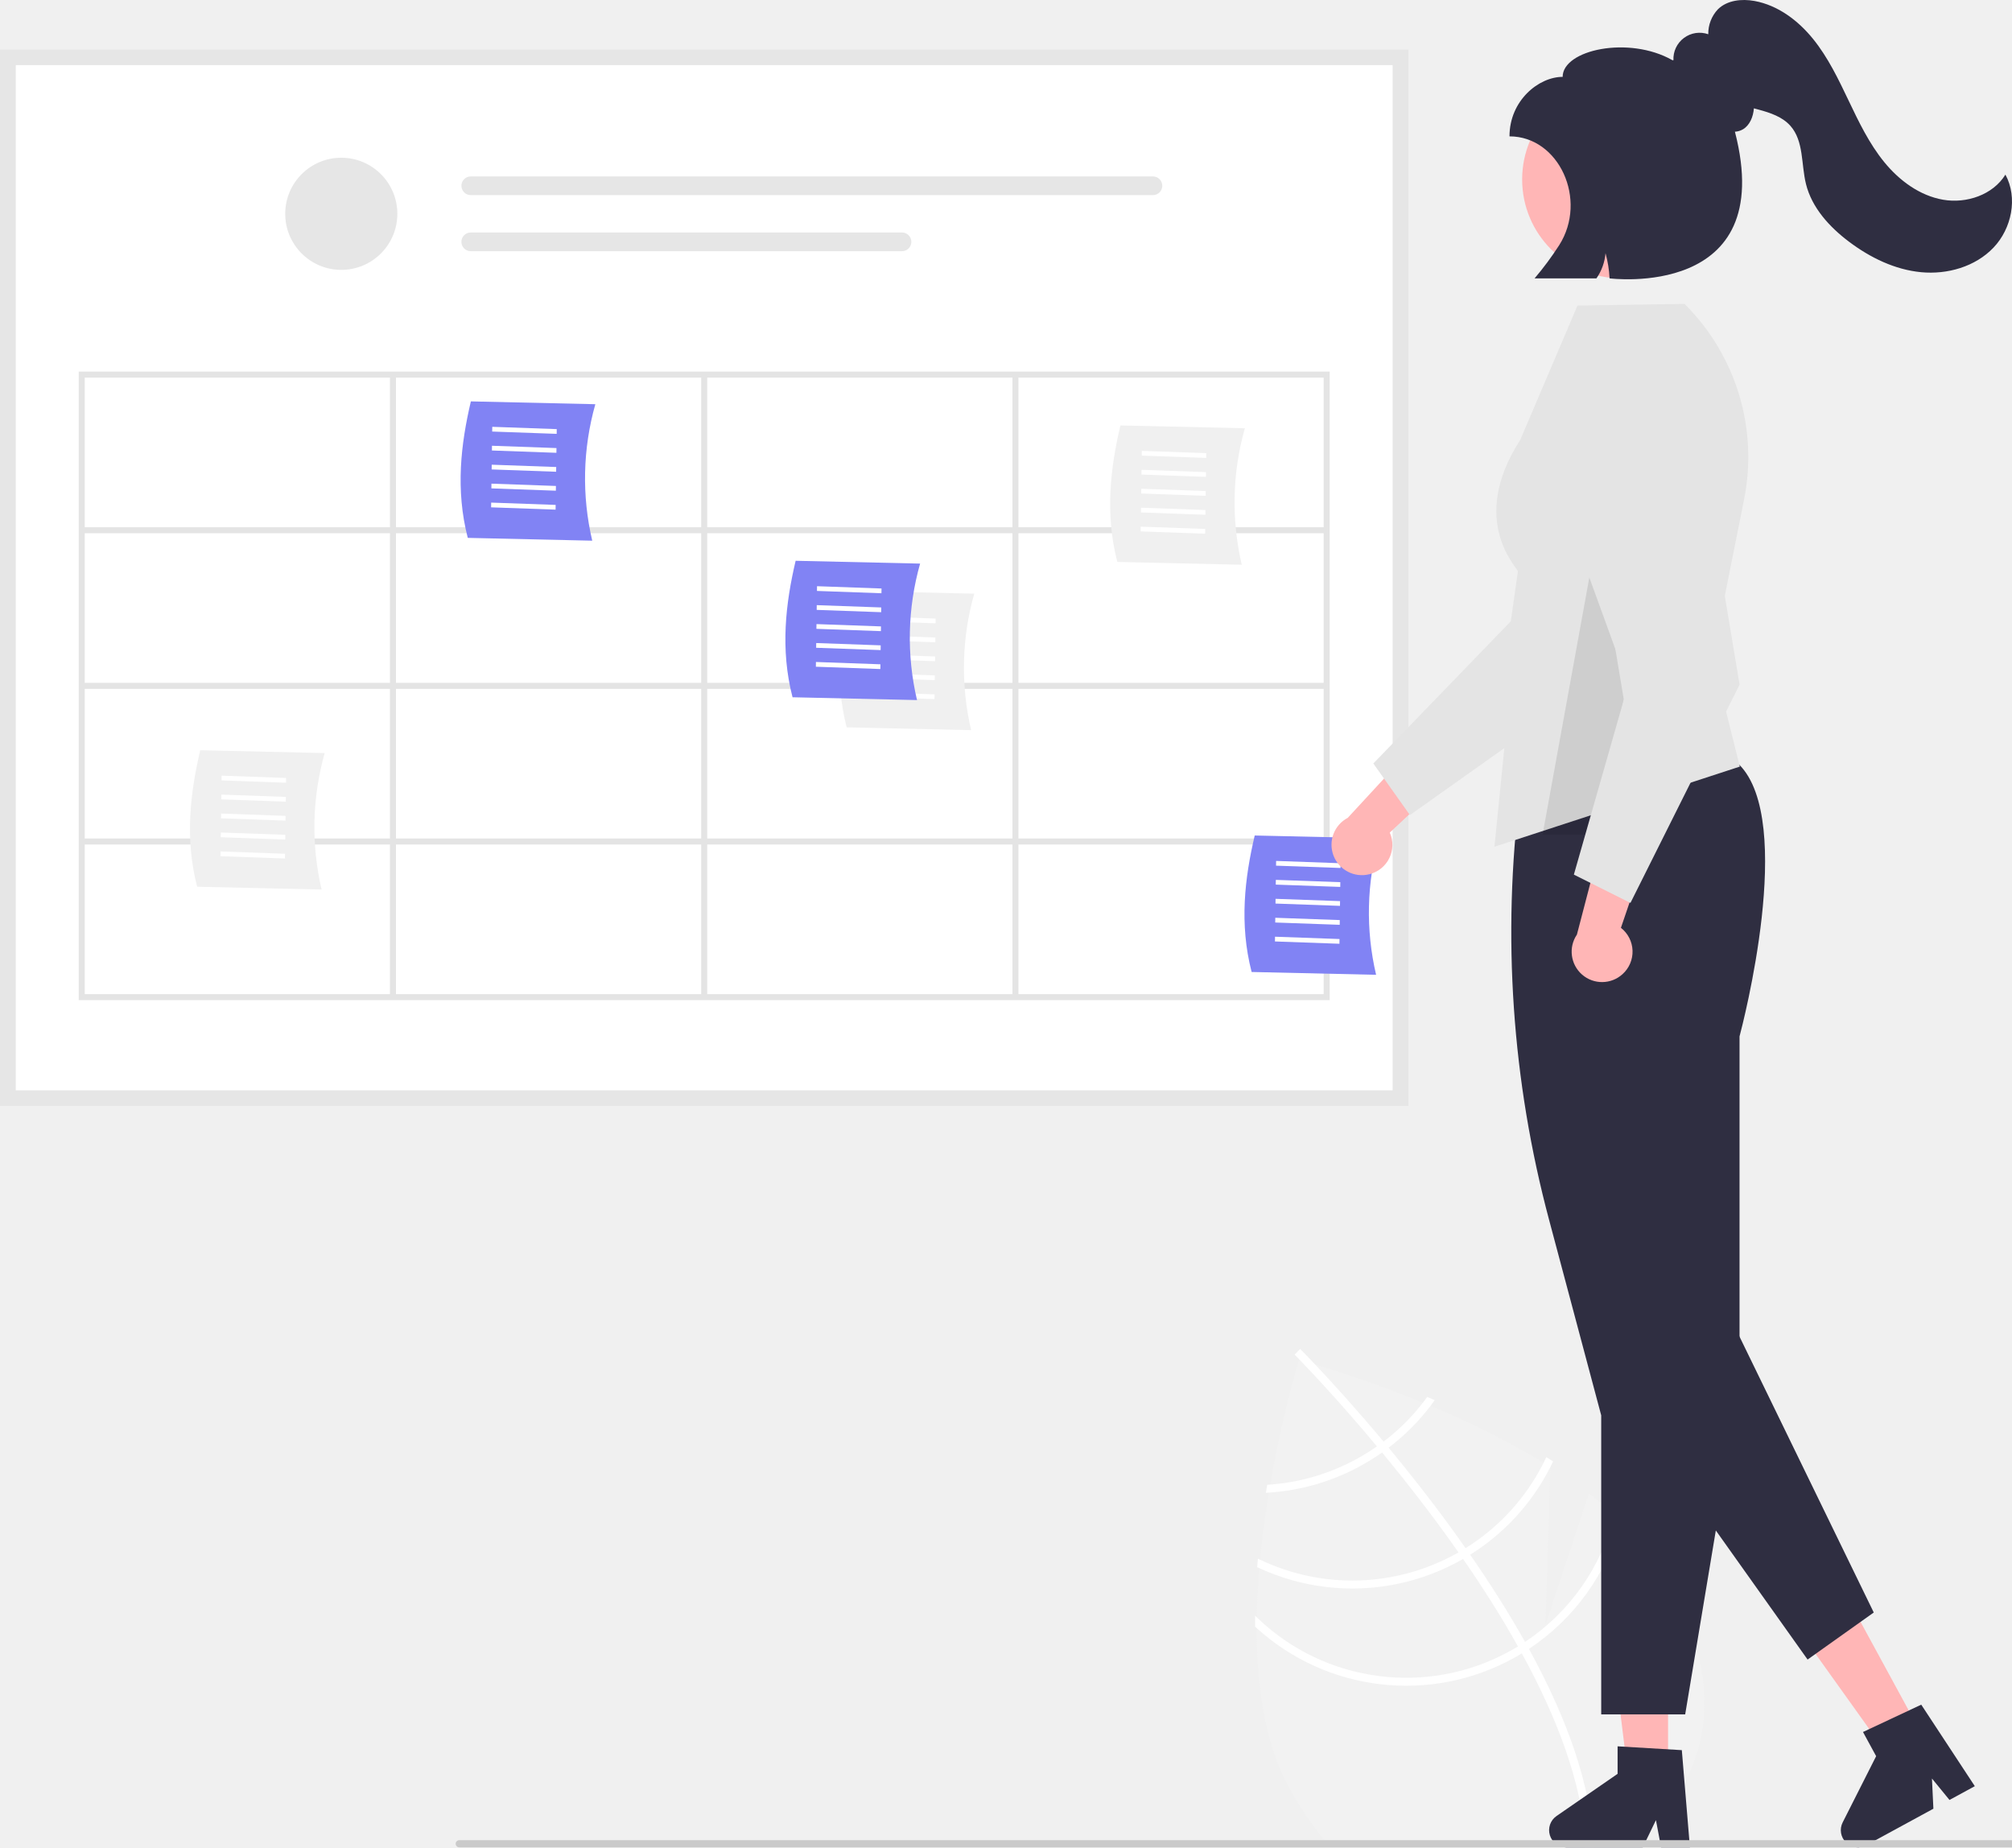
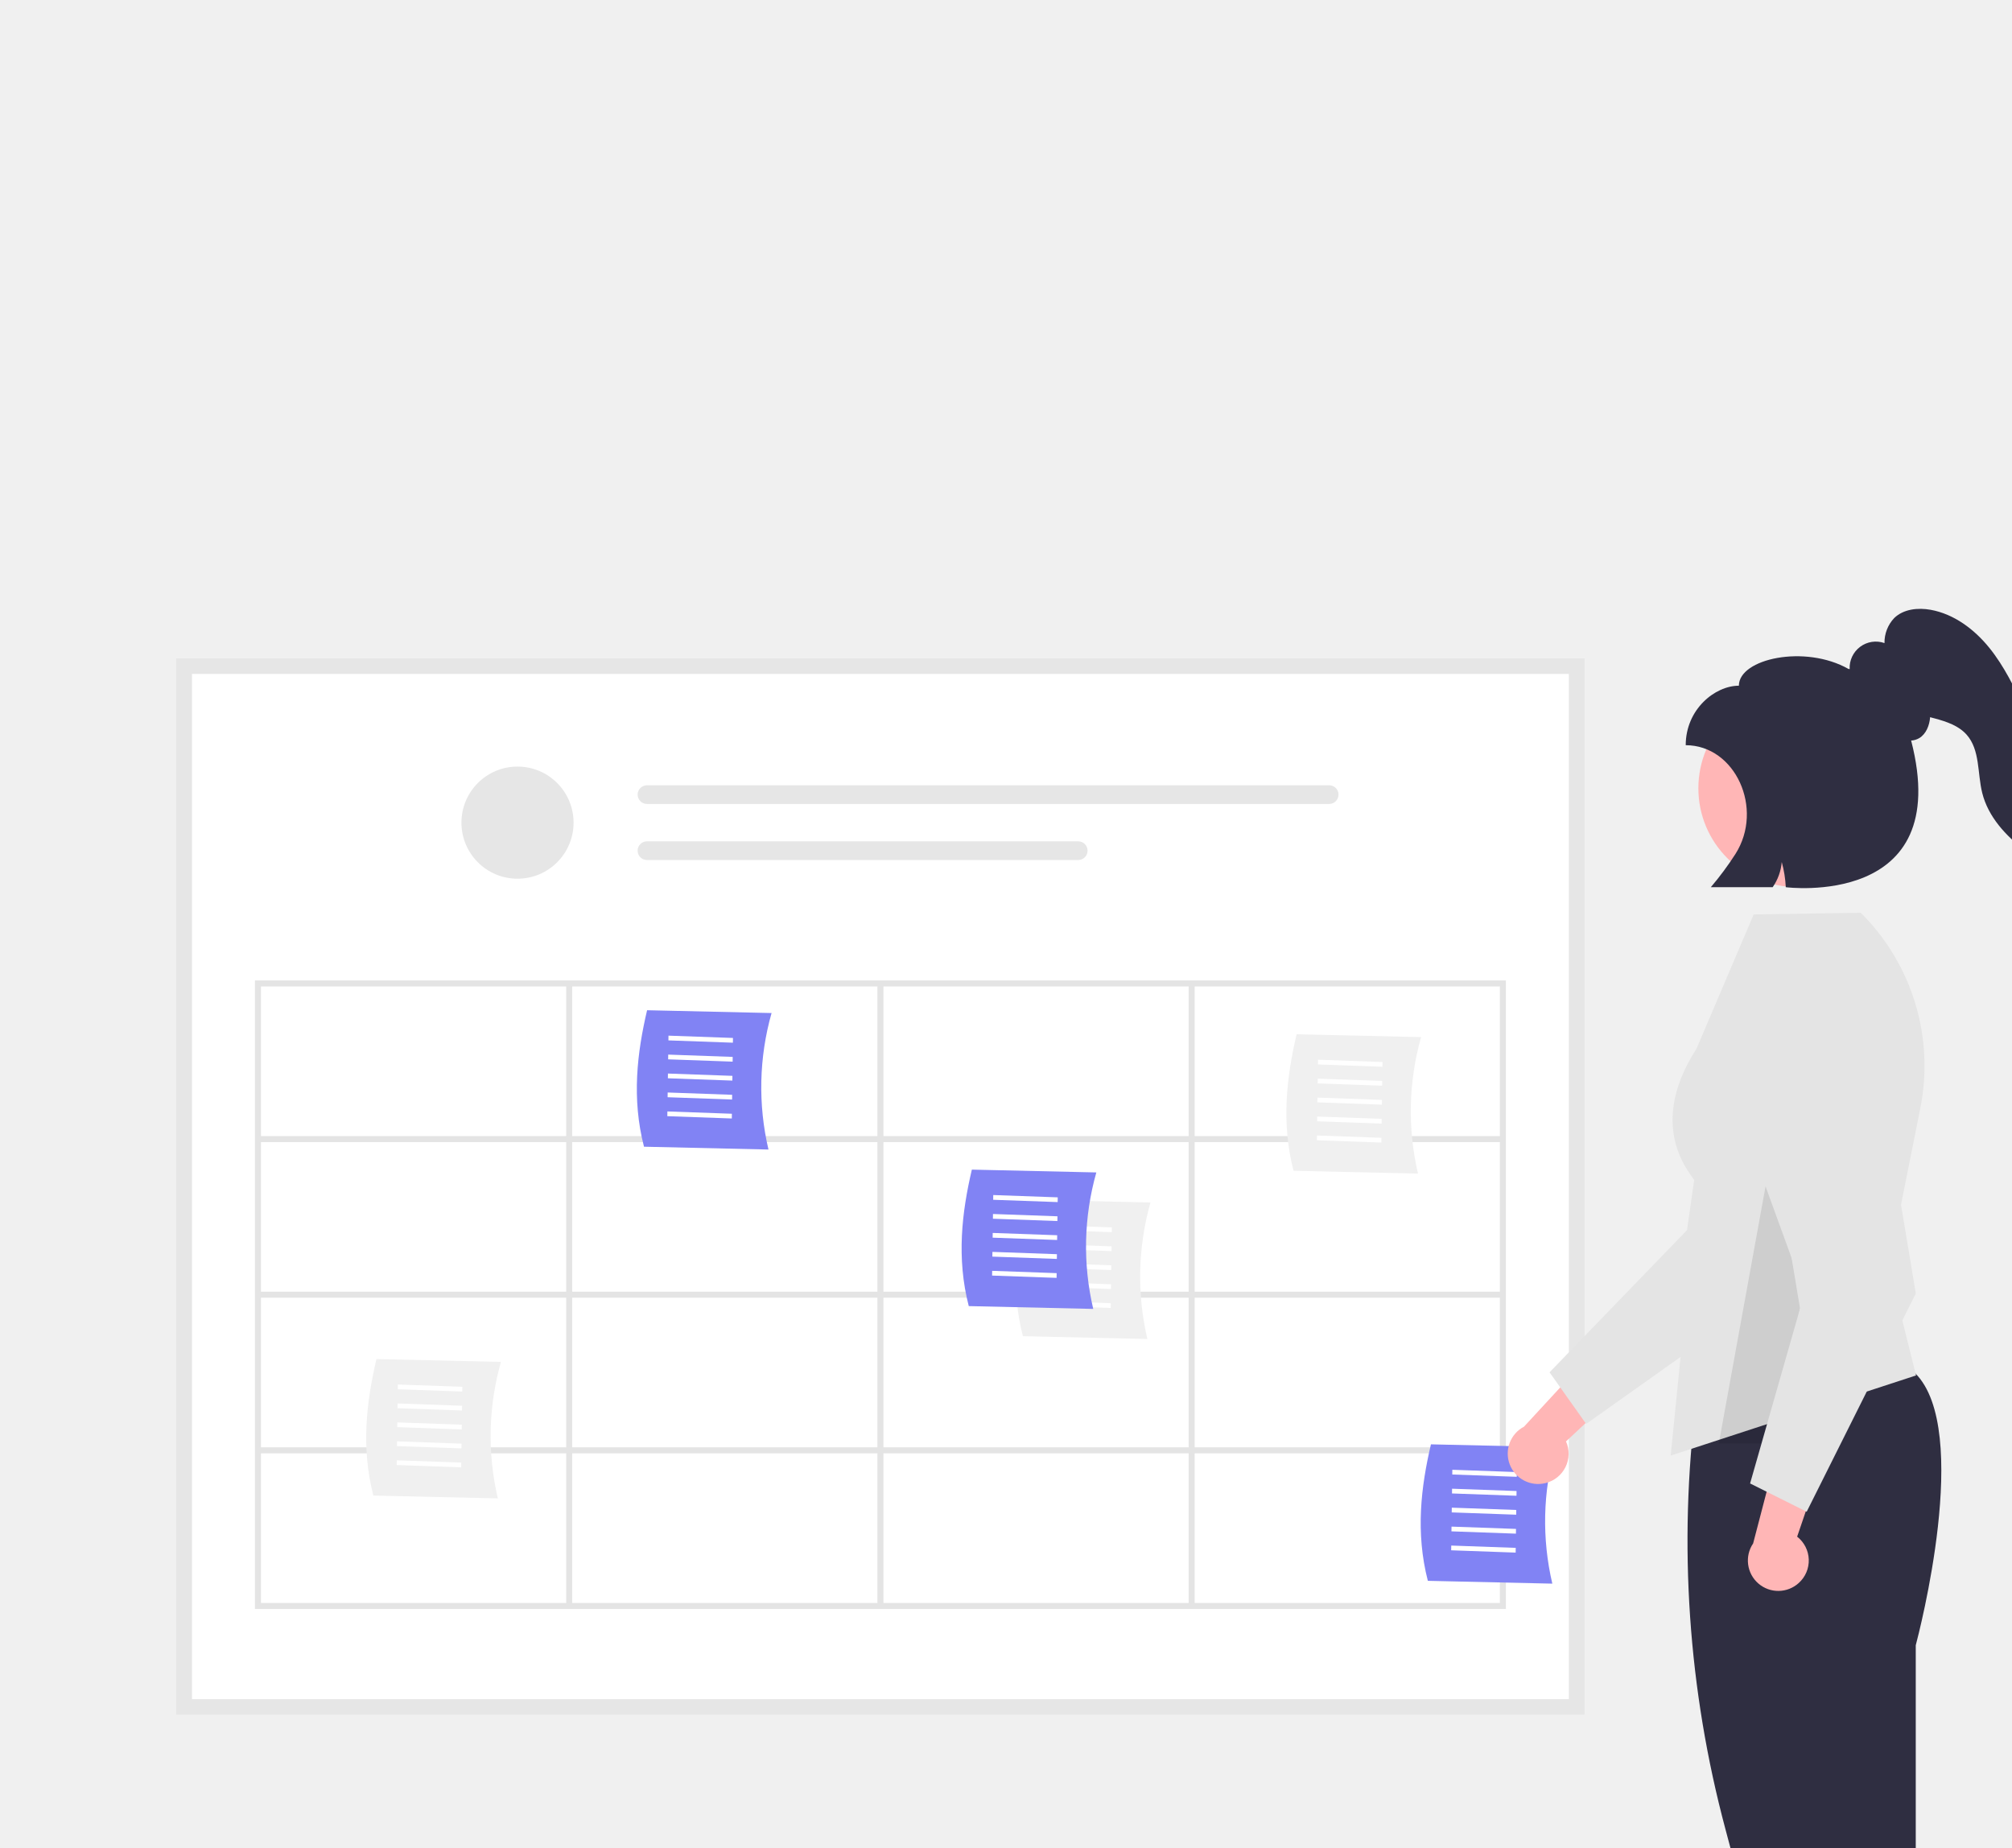
<svg xmlns="http://www.w3.org/2000/svg" data-name="Layer 1" width="669.083" height="614.273" viewBox="0 0 669.083 614.273" version="1.1" id="svg126">
  <defs id="defs130" />
-   <path d="m 543.773,612.311 c -0.781,0.666 -1.587,1.316 -2.401,1.957 h -98.871 c -0.567,-0.642 -1.135,-1.291 -1.694,-1.957 a 109.348,109.348 0 0 1 -11.999,-17.641 c -8.117,-14.623 -10.914,-33.793 -10.914,-53.318 0,-1.193 0.008,-2.385 0.033,-3.578 0.091,-5.477 0.395,-10.963 0.847,-16.358 0.082,-0.938 0.165,-1.867 0.255,-2.796 0.732,-7.739 1.76,-15.272 2.928,-22.312 0.148,-0.896 0.296,-1.785 0.452,-2.665 a 365.995,365.995 0 0 1 9.557,-41.425 c 0,0 0.132,0.033 0.386,0.099 0.732,0.206 2.484,0.691 5.058,1.456 7.089,2.105 20.404,6.349 35.759,12.657 0.839,0.337 1.686,0.691 2.541,1.053 a 283.267,283.267 0 0 1 37.617,18.891 c 0.749,0.452 1.489,0.913 2.229,1.373 v 0.066 l -1.62,52.446 14.475,-43.662 q 4.429,3.368 8.463,6.982 c 0.74,0.658 1.48,1.332 2.196,2.031 a 81.027,81.027 0 0 1 15.461,19.286 c 21.654,39.04 12.567,67.743 -10.757,87.415 z" id="path2" style="fill:#f2f2f2" />
-   <path d="m 529.833,614.268 h -2.632 c -0.017,-0.65 -0.041,-1.299 -0.082,-1.957 -1.061,-19.73 -9.523,-41.516 -21.046,-62.545 -0.411,-0.765 -0.83,-1.546 -1.275,-2.311 -5.593,-10.001 -11.827,-19.787 -18.266,-29.089 -0.494,-0.724 -1.004,-1.456 -1.514,-2.179 -8.57,-12.229 -17.419,-23.546 -25.413,-33.209 -0.559,-0.691 -1.135,-1.365 -1.702,-2.031 -11.851,-14.211 -21.63,-24.566 -25.553,-28.629 -0.584,-0.6 -1.036,-1.061 -1.348,-1.382 -0.288,-0.313 -0.461,-0.477 -0.494,-0.51 l 0.921,-0.921 0.008,-0.025 0.938,-0.921 c 0.033,0.041 0.6,0.584 1.603,1.628 0.847,0.864 2.007,2.072 3.43,3.586 4.967,5.264 13.183,14.22 22.691,25.577 0.551,0.658 1.118,1.341 1.686,2.023 6.489,7.838 13.521,16.72 20.487,26.268 q 2.627,3.602 5.099,7.147 c 0.518,0.724 1.028,1.447 1.521,2.171 q 10.449,15.075 18.25,28.999 l 1.299,2.327 c 13.258,24.179 20.396,45.595 21.318,64.026 0.033,0.658 0.058,1.308 0.074,1.957 z" id="path4" style="fill:#ffffff" />
-   <path d="m 474.615,464.505 c -0.469,0.65 -0.946,1.291 -1.447,1.925 a 70.242,70.242 0 0 1 -13.068,12.92 c -0.716,0.526 -1.448,1.069 -2.196,1.595 a 72.04,72.04 0 0 1 -6.333,3.948 70.825,70.825 0 0 1 -29.163,8.751 c -0.329,0.033 -0.666,0.058 -0.995,0.074 -0.148,0.88 -0.288,1.76 -0.444,2.656 0.329,-0.016 0.658,-0.033 0.987,-0.066 a 73.306,73.306 0 0 0 30.898,-9.104 75.178,75.178 0 0 0 6.752,-4.227 c 0.74,-0.518 1.464,-1.061 2.179,-1.604 a 73.267,73.267 0 0 0 13.924,-13.891 c 0.477,-0.633 0.946,-1.275 1.406,-1.916 -0.855,-0.362 -1.686,-0.715 -2.5,-1.061 z" id="path6" style="fill:#ffffff" />
-   <path d="m 514.223,484.515 c -0.288,0.625 -0.592,1.242 -0.897,1.859 a 70.842,70.842 0 0 1 -25.955,28.415 c -0.773,0.485 -1.554,0.954 -2.352,1.398 -0.239,0.14 -0.493,0.288 -0.732,0.419 a 71.278,71.278 0 0 1 -65.259,2.015 c -0.247,-0.115 -0.485,-0.23 -0.724,-0.345 -0.09,0.938 -0.173,1.875 -0.238,2.821 0.23,0.107 0.469,0.222 0.707,0.321 a 73.88,73.88 0 0 0 66.789,-2.5 c 0.329,-0.181 0.65,-0.362 0.971,-0.551 0.798,-0.461 1.587,-0.929 2.36,-1.406 a 73.401,73.401 0 0 0 26.663,-29.147 c 0.321,-0.617 0.625,-1.242 0.921,-1.875 -0.748,-0.477 -1.497,-0.954 -2.253,-1.423 z" id="path8" style="fill:#ffffff" />
-   <path d="m 537.309,501.711 c -0.14,0.625 -0.28,1.25 -0.436,1.867 a 71.08,71.08 0 0 1 -29.73,42.379 c -0.765,0.518 -1.554,1.012 -2.344,1.497 -0.847,0.51 -1.694,1.02 -2.566,1.497 a 71.459,71.459 0 0 1 -84.307,-11.177 c -0.189,-0.173 -0.37,-0.354 -0.551,-0.535 0,1.225 -0.008,2.434 0.008,3.652 0.164,0.156 0.337,0.313 0.51,0.461 a 74.083,74.083 0 0 0 85.623,9.91 c 0.872,-0.477 1.727,-0.97 2.558,-1.497 0.806,-0.477 1.587,-0.971 2.368,-1.48 a 73.808,73.808 0 0 0 30.627,-42.675 c 0.156,-0.592 0.312,-1.184 0.452,-1.785 -0.715,-0.724 -1.464,-1.406 -2.212,-2.114 z" id="path10" style="fill:#ffffff" />
-   <path d="M 468.356,367.788 H 0 V 16.399 h 468.356 z" id="path12" style="fill:#ffffff" />
-   <circle cx="113.491" cy="71.094" r="18.643" id="circle14" style="fill:#e6e6e6" />
-   <path d="m 156.548,58.665 a 3.107,3.107 0 0 0 0,6.214 h 226.859 a 3.107,3.107 0 0 0 0,-6.214 z" id="path16" style="fill:#e6e6e6" />
-   <path d="m 156.548,77.308 a 3.107,3.107 0 1 0 -0.013,6.214 h 143.422 a 3.107,3.107 0 1 0 0,-6.214 z" id="path18" style="fill:#e6e6e6" />
-   <path d="M 468.356,367.788 H 0 V 16.399 H 468.356 Z M 5.242,362.546 H 463.113 V 21.641 H 5.242 Z" id="path20" style="fill:#e6e6e6" />
-   <path d="m 26.178,123.558 v 209 h 416 v -209 z m 414,51.75 h -101.5 v -49.75 h 101.5 z m -205,0 v -49.75 h 101.5 v 49.75 z m 101.5,2 v 49.75 h -101.5 v -49.75 z m -103.5,-2 h -101.5 v -49.75 h 101.5 z m 0,2 v 49.75 h -101.5 v -49.75 z m -103.5,49.75 h -101.5 v -49.75 h 101.5 z m 0,2 v 49.75 h -101.5 v -49.75 z m 2,0 h 101.5 v 49.75 h -101.5 z m 101.5,51.75 v 49.75 h -101.5 v -49.75 z m 2,0 h 101.5 v 49.75 h -101.5 z m 0,-2 v -49.75 h 101.5 v 49.75 z m 103.5,-49.75 h 101.5 v 49.75 h -101.5 z m 0,-2 v -49.75 h 101.5 v 49.75 z m -209,-101.5 v 49.75 h -101.5 v -49.75 z m -101.5,155.25 h 101.5 v 49.75 h -101.5 z m 310.5,49.75 v -49.75 h 101.5 v 49.75 z" id="path22" style="fill:#e4e4e4" />
-   <path d="m 196.949,179.786 -41.393,-0.937 c -4.14,-16.039 -2.276,-31.31 1.028,-45.382 l 41.393,0.937 a 90.629,90.629 0 0 0 -1.028,45.382 z" id="path24" style="fill:#8183f4" />
-   <polygon points="185.143,142.687 185.12,144.262 163.676,143.496 163.698,141.921 " id="polygon26" style="fill:#ffffff" transform="translate(0,-4.7389644e-5)" />
-   <polygon points="185.052,148.988 185.03,150.563 163.586,149.796 163.608,148.221 " id="polygon28" style="fill:#ffffff" transform="translate(0,-4.7389644e-5)" />
-   <polygon points="184.962,155.288 184.94,156.863 163.495,156.096 163.518,154.521 " id="polygon30" style="fill:#ffffff" transform="translate(0,-4.7389644e-5)" />
-   <polygon points="184.872,161.588 184.849,163.163 163.405,162.396 163.427,160.821 " id="polygon32" style="fill:#ffffff" transform="translate(0,-4.7389644e-5)" />
-   <polygon points="184.782,167.888 184.759,169.463 163.315,168.696 163.337,167.121 " id="polygon34" style="fill:#ffffff" transform="translate(0,-4.7389644e-5)" />
-   <path d="m 106.949,295.786 -41.393,-0.937 c -4.14,-16.039 -2.276,-31.31 1.028,-45.382 l 41.393,0.937 a 90.629,90.629 0 0 0 -1.028,45.382 z" id="path36" style="fill:#f0f0f0" />
-   <polygon points="95.143,258.687 95.12,260.262 73.676,259.496 73.698,257.921 " id="polygon38" style="fill:#ffffff" transform="translate(0,-4.7389644e-5)" />
-   <polygon points="95.052,264.988 95.03,266.563 73.586,265.796 73.608,264.221 " id="polygon40" style="fill:#ffffff" transform="translate(0,-4.7389644e-5)" />
-   <polygon points="94.962,271.288 94.94,272.863 73.495,272.096 73.518,270.521 " id="polygon42" style="fill:#ffffff" transform="translate(0,-4.7389644e-5)" />
-   <polygon points="94.872,277.588 94.849,279.163 73.405,278.396 73.427,276.821 " id="polygon44" style="fill:#ffffff" transform="translate(0,-4.7389644e-5)" />
-   <polygon points="94.782,283.888 94.759,285.463 73.315,284.696 73.337,283.121 " id="polygon46" style="fill:#ffffff" transform="translate(0,-4.7389644e-5)" />
-   <path d="m 322.949,242.786 -41.393,-0.937 c -4.14,-16.039 -2.276,-31.31 1.028,-45.382 l 41.393,0.937 a 90.629,90.629 0 0 0 -1.028,45.382 z" id="path48" style="fill:#f0f0f0" />
-   <polygon points="311.143,205.687 311.12,207.262 289.676,206.496 289.698,204.921 " id="polygon50" style="fill:#ffffff" transform="translate(0,-4.7389644e-5)" />
-   <polygon points="311.052,211.988 311.03,213.563 289.586,212.796 289.608,211.221 " id="polygon52" style="fill:#ffffff" transform="translate(0,-4.7389644e-5)" />
-   <polygon points="310.962,218.288 310.94,219.863 289.495,219.096 289.518,217.521 " id="polygon54" style="fill:#ffffff" transform="translate(0,-4.7389644e-5)" />
-   <polygon points="310.872,224.588 310.849,226.163 289.405,225.396 289.427,223.821 " id="polygon56" style="fill:#ffffff" transform="translate(0,-4.7389644e-5)" />
-   <polygon points="310.782,230.888 310.759,232.463 289.315,231.696 289.337,230.121 " id="polygon58" style="fill:#ffffff" transform="translate(0,-4.7389644e-5)" />
-   <path d="m 304.949,232.786 -41.393,-0.937 c -4.14,-16.039 -2.276,-31.31 1.028,-45.382 l 41.393,0.937 a 90.629,90.629 0 0 0 -1.028,45.382 z" id="path60" style="fill:#8183f4" />
-   <polygon points="293.143,195.687 293.12,197.262 271.676,196.496 271.698,194.921 " id="polygon62" style="fill:#ffffff" transform="translate(0,-4.7389644e-5)" />
-   <polygon points="293.052,201.988 293.03,203.563 271.586,202.796 271.608,201.221 " id="polygon64" style="fill:#ffffff" transform="translate(0,-4.7389644e-5)" />
-   <polygon points="292.962,208.288 292.94,209.863 271.495,209.096 271.518,207.521 " id="polygon66" style="fill:#ffffff" transform="translate(0,-4.7389644e-5)" />
-   <polygon points="292.872,214.588 292.849,216.163 271.405,215.396 271.427,213.821 " id="polygon68" style="fill:#ffffff" transform="translate(0,-4.7389644e-5)" />
-   <polygon points="292.782,220.888 292.759,222.463 271.315,221.696 271.337,220.121 " id="polygon70" style="fill:#ffffff" transform="translate(0,-4.7389644e-5)" />
-   <path d="m 457.616,324.135 -41.393,-0.937 c -4.14,-16.039 -2.276,-31.31 1.028,-45.382 l 41.393,0.937 a 90.629,90.629 0 0 0 -1.027,45.382 z" id="path72" style="fill:#8183f4" />
-   <polygon points="445.809,287.037 445.786,288.612 424.342,287.845 424.365,286.27 " id="polygon74" style="fill:#ffffff" transform="translate(0,-4.7389644e-5)" />
-   <polygon points="445.719,293.337 445.696,294.912 424.252,294.145 424.274,292.57 " id="polygon76" style="fill:#ffffff" transform="translate(0,-4.7389644e-5)" />
-   <polygon points="445.628,299.637 445.606,301.212 424.161,300.446 424.184,298.871 " id="polygon78" style="fill:#ffffff" transform="translate(0,-4.7389644e-5)" />
-   <polygon points="445.538,305.937 445.515,307.512 424.071,306.746 424.094,305.171 " id="polygon80" style="fill:#ffffff" transform="translate(0,-4.7389644e-5)" />
-   <polygon points="445.448,312.238 445.425,313.813 423.981,313.046 424.003,311.471 " id="polygon82" style="fill:#ffffff" transform="translate(0,-4.7389644e-5)" />
-   <path d="m 412.949,187.786 -41.393,-0.937 c -4.14,-16.039 -2.276,-31.31 1.028,-45.382 l 41.393,0.937 a 90.629,90.629 0 0 0 -1.028,45.382 z" id="path84" style="fill:#f0f0f0" />
-   <polygon points="401.143,150.687 401.12,152.262 379.676,151.496 379.698,149.921 " id="polygon86" style="fill:#ffffff" transform="translate(0,-4.7389644e-5)" />
-   <polygon points="401.052,156.988 401.03,158.563 379.586,157.796 379.608,156.221 " id="polygon88" style="fill:#ffffff" transform="translate(0,-4.7389644e-5)" />
-   <polygon points="400.962,163.288 400.94,164.863 379.495,164.096 379.518,162.521 " id="polygon90" style="fill:#ffffff" transform="translate(0,-4.7389644e-5)" />
-   <polygon points="400.872,169.588 400.849,171.163 379.405,170.396 379.427,168.821 " id="polygon92" style="fill:#ffffff" transform="translate(0,-4.7389644e-5)" />
-   <polygon points="400.782,175.888 400.759,177.463 379.315,176.696 379.337,175.121 " id="polygon94" style="fill:#ffffff" transform="translate(0,-4.7389644e-5)" />
-   <path d="m 455.383,290.69 a 10.056,10.056 0 0 0 6.786,-13.846 l 26.099,-24.409 -18.056,-4.339 -22.016,23.845 a 10.11,10.11 0 0 0 7.186,18.75 z" id="path96" style="fill:#ffb6b6" />
-   <path d="m 468.866,271.028 -12.172,-17.161 45.718,-47.287 10.616,-74.536 a 25.353,25.353 0 0 1 33.196,-20.45 v 0 a 25.38,25.38 0 0 1 15.927,32.122 l -27.085,80.358 z" id="path98" style="fill:#e4e4e4" />
-   <polygon points="534.768,536.499 554.711,536.5 554.708,588.617 541.196,588.616 " id="polygon100" style="fill:#ffb6b6" transform="translate(0,-4.7389644e-5)" />
-   <path d="m 561.977,614.273 h -9.588 l -1.711,-9.052 -4.383,9.052 h -25.429 A 5.716,5.716 0 0 1 517.618,603.852 l 20.307,-14.025 v -9.151 l 21.359,1.275 z" id="path102" style="fill:#2f2e41" />
-   <polygon points="595.643,538.619 613.16,529.088 638.069,574.867 626.2,581.325 " id="polygon104" style="fill:#ffb6b6" transform="translate(0,-4.7389644e-5)" />
-   <path d="m 656.716,593.928 -8.422,4.583 -5.83,-7.133 0.477,10.046 -22.336,12.154 a 5.716,5.716 0 0 1 -7.834,-7.6 l 11.134,-22.025 -4.374,-8.038 19.371,-9.089 z" id="path106" style="fill:#2f2e41" />
-   <path d="m 560.401,570.058 h -27.924 v -99.435 l -17.287,-64.826 a 371.106,371.106 0 0 1 -9.709,-142.301 l 0.024,-0.195 0.15,-0.126 c 0.444,-0.373 44.689,-36.957 72.675,-8.971 18.864,18.864 1.138,86.696 0.146,90.419 v 116.935 z" id="path108" style="fill:#2f2e41" />
-   <path d="m 496.977,281.558 9,-90 c -1.169,-2.454 -18,-18 -0.402,-45.333 l 19.008,-44.618 35.597,-0.553 0.15,0.15 a 71.703,71.703 0 0 1 19.648,64.894 l -10.489,52.447 9.088,36.354 z" id="path110" style="fill:#e4e4e4" />
-   <polygon points="623.111,536.179 575.202,437.728 543.742,471.137 601.106,551.824 " id="polygon112" style="fill:#2f2e41" transform="translate(0,-4.7389644e-5)" />
-   <circle cx="539.056" cy="59.668" r="32.87" id="circle114" style="fill:#ffb6b6" />
-   <polygon points="530.977,277.558 512.977,277.558 521.159,232.558 530.977,178.558 539.977,232.558 " id="polygon116" style="opacity:0.1" transform="translate(0,-4.7389644e-5)" />
-   <path d="m 539.564,323.923 a 10.056,10.056 0 0 0 -0.532,-15.41 l 11.532,-33.823 -17.972,4.673 -8.196,31.402 a 10.11,10.11 0 0 0 15.168,13.158 z" id="path118" style="fill:#ffb6b6" />
-   <path d="m 542.201,300.229 -18.818,-9.409 18.069,-63.243 -25.729,-70.755 a 25.353,25.353 0 0 1 19.658,-33.671 v 0 a 25.38,25.38 0 0 1 29.175,20.84 l 13.941,83.646 z" id="path120" style="fill:#e4e4e4" />
-   <path d="m 801.197,613.078 a 1.187,1.187 0 0 1 -1.19,1.19 h -647.29 a 1.19,1.19 0 1 1 0,-2.38 h 647.29 a 1.193,1.193 0 0 1 1.19,1.19 z" id="path122" style="fill:#cacaca" />
-   <path d="m 666.894,58.061 c -4.147,6.732 -12.931,9.7 -20.722,8.352 -7.791,-1.348 -14.561,-6.377 -19.562,-12.501 -5,-6.125 -8.459,-13.335 -11.863,-20.471 -3.404,-7.137 -6.847,-14.352 -11.822,-20.497 -4.975,-6.145 -11.71,-11.213 -19.49,-12.624 -4.234,-0.768 -9.03,-0.261 -12.119,2.734 a 11.802,11.802 0 0 0 -3.238,8.331 8.703,8.703 0 0 0 -11.582,8.637 c -0.115,-0.002 -0.229,-0.01 -0.344,-0.01 -14.496,-8.242 -36.499,-3.454 -36.499,5.546 -7.954,0 -17.676,7.855 -17.676,19.784 v 6e-5 c 16.448,0 26.128,21.075 16.526,36.186 a 103.288,103.288 0 0 1 -8.18,11.031 h 20.569 a 17.137,17.137 0 0 0 3.018,-8.371 38.504,38.504 0 0 1 1.346,8.371 c 0,0 56.185,7.24 41.683,-48.763 a 5.868,5.868 0 0 0 2.718,-0.824 c 2.19,-1.32 3.382,-4.111 3.591,-6.943 q 0.813,0.217 1.621,0.434 c 3.866,1.044 7.881,2.396 10.534,5.394 4.484,5.068 3.541,12.761 5.169,19.329 1.964,7.921 7.838,14.328 14.364,19.228 7.011,5.265 15.201,9.265 23.93,10.096 8.729,0.83 18.017,-1.824 24.065,-8.172 6.048,-6.348 8.154,-16.575 3.963,-24.276 z" id="path124" style="fill:#2f2e41" />
+   <path d="m 602.376,814.759 c -0.781,0.666 -1.587,1.316 -2.401,1.957 h -98.871 c -0.567,-0.642 -1.135,-1.291 -1.694,-1.957 a 109.348,109.348 0 0 1 -11.999,-17.641 c -8.117,-14.623 -10.914,-33.793 -10.914,-53.318 0,-1.193 0.008,-2.385 0.033,-3.578 0.091,-5.477 0.395,-10.963 0.847,-16.358 0.082,-0.938 0.165,-1.867 0.255,-2.796 0.732,-7.739 1.76,-15.272 2.928,-22.312 0.148,-0.896 0.296,-1.785 0.452,-2.665 a 365.995,365.995 0 0 1 9.557,-41.425 c 0,0 0.132,0.033 0.386,0.099 0.732,0.206 2.484,0.691 5.058,1.456 7.089,2.105 20.404,6.349 35.759,12.657 0.839,0.337 1.686,0.691 2.541,1.053 a 283.267,283.267 0 0 1 37.617,18.891 c 0.749,0.452 1.489,0.913 2.229,1.373 v 0.066 l -1.62,52.446 14.475,-43.662 q 4.429,3.368 8.463,6.982 c 0.74,0.658 1.48,1.332 2.196,2.031 a 81.027,81.027 0 0 1 15.461,19.286 c 21.654,39.04 12.567,67.743 -10.757,87.415 z" id="path2" style="fill:#f2f2f2" />
+   <path d="m 588.436,816.716 h -2.632 c -0.017,-0.65 -0.041,-1.299 -0.082,-1.957 -1.061,-19.73 -9.523,-41.516 -21.046,-62.545 -0.411,-0.765 -0.83,-1.546 -1.275,-2.311 -5.593,-10.001 -11.827,-19.787 -18.266,-29.089 -0.494,-0.724 -1.004,-1.456 -1.514,-2.179 -8.57,-12.229 -17.419,-23.546 -25.413,-33.209 -0.559,-0.691 -1.135,-1.365 -1.702,-2.031 -11.851,-14.211 -21.63,-24.566 -25.553,-28.629 -0.584,-0.6 -1.036,-1.061 -1.348,-1.382 -0.288,-0.313 -0.461,-0.477 -0.494,-0.51 l 0.921,-0.921 0.008,-0.025 0.938,-0.921 c 0.033,0.041 0.6,0.584 1.603,1.628 0.847,0.864 2.007,2.072 3.43,3.586 4.967,5.264 13.183,14.22 22.691,25.577 0.551,0.658 1.118,1.341 1.686,2.023 6.489,7.838 13.521,16.72 20.487,26.268 q 2.627,3.602 5.099,7.147 c 0.518,0.724 1.028,1.447 1.521,2.171 q 10.449,15.075 18.25,28.999 l 1.299,2.327 c 13.258,24.179 20.396,45.595 21.318,64.026 0.033,0.658 0.058,1.308 0.074,1.957 z" id="path4" style="fill:#ffffff" />
+   <path d="m 533.218,666.953 c -0.469,0.65 -0.946,1.291 -1.447,1.925 a 70.242,70.242 0 0 1 -13.068,12.92 c -0.716,0.526 -1.448,1.069 -2.196,1.595 a 72.04,72.04 0 0 1 -6.333,3.948 70.825,70.825 0 0 1 -29.163,8.751 c -0.329,0.033 -0.666,0.058 -0.995,0.074 -0.148,0.88 -0.288,1.76 -0.444,2.656 0.329,-0.016 0.658,-0.033 0.987,-0.066 a 73.306,73.306 0 0 0 30.898,-9.104 75.178,75.178 0 0 0 6.752,-4.227 c 0.74,-0.518 1.464,-1.061 2.179,-1.604 a 73.267,73.267 0 0 0 13.924,-13.891 c 0.477,-0.633 0.946,-1.275 1.406,-1.916 -0.855,-0.362 -1.686,-0.715 -2.5,-1.061 z" id="path6" style="fill:#ffffff" />
+   <path d="m 572.826,686.962 c -0.288,0.625 -0.592,1.242 -0.897,1.859 a 70.842,70.842 0 0 1 -25.955,28.415 c -0.773,0.485 -1.554,0.954 -2.352,1.398 -0.239,0.14 -0.493,0.288 -0.732,0.419 a 71.278,71.278 0 0 1 -65.259,2.015 c -0.247,-0.115 -0.485,-0.23 -0.724,-0.345 -0.09,0.938 -0.173,1.875 -0.238,2.821 0.23,0.107 0.469,0.222 0.707,0.321 a 73.88,73.88 0 0 0 66.789,-2.5 c 0.329,-0.181 0.65,-0.362 0.971,-0.551 0.798,-0.461 1.587,-0.929 2.36,-1.406 a 73.401,73.401 0 0 0 26.663,-29.147 c 0.321,-0.617 0.625,-1.242 0.921,-1.875 -0.748,-0.477 -1.497,-0.954 -2.253,-1.423 z" id="path8" style="fill:#ffffff" />
+   <path d="m 595.912,704.159 c -0.14,0.625 -0.28,1.25 -0.436,1.867 a 71.08,71.08 0 0 1 -29.73,42.379 c -0.765,0.518 -1.554,1.012 -2.344,1.497 -0.847,0.51 -1.694,1.02 -2.566,1.497 a 71.459,71.459 0 0 1 -84.307,-11.177 c -0.189,-0.173 -0.37,-0.354 -0.551,-0.535 0,1.225 -0.008,2.434 0.008,3.652 0.164,0.156 0.337,0.313 0.51,0.461 a 74.083,74.083 0 0 0 85.623,9.91 c 0.872,-0.477 1.727,-0.97 2.558,-1.497 0.806,-0.477 1.587,-0.971 2.368,-1.48 a 73.808,73.808 0 0 0 30.627,-42.675 c 0.156,-0.592 0.312,-1.184 0.452,-1.785 -0.715,-0.724 -1.464,-1.406 -2.212,-2.114 z" id="path10" style="fill:#ffffff" />
+   <path d="M 526.958,570.236 H 58.603 V 218.847 h 468.356 z" id="path12" style="fill:#ffffff" />
+   <circle cx="172.094" cy="273.542" r="18.643" id="circle14" style="fill:#e6e6e6" />
+   <path d="m 215.151,261.113 a 3.107,3.107 0 0 0 0,6.214 h 226.859 a 3.107,3.107 0 0 0 0,-6.214 z" id="path16" style="fill:#e6e6e6" />
+   <path d="m 215.151,279.756 a 3.107,3.107 0 1 0 -0.013,6.214 H 358.56 a 3.107,3.107 0 1 0 0,-6.214 z" id="path18" style="fill:#e6e6e6" />
+   <path d="M 526.958,570.236 H 58.603 V 218.847 H 526.958 Z M 63.845,564.994 H 521.716 V 224.089 H 63.845 Z" id="path20" style="fill:#e6e6e6" />
+   <path d="m 84.781,326.006 v 209 h 416 v -209 z m 414,51.75 h -101.5 v -49.75 h 101.5 z m -205,0 v -49.75 h 101.5 v 49.75 z m 101.5,2 v 49.75 h -101.5 v -49.75 z m -103.5,-2 h -101.5 v -49.75 h 101.5 z m 0,2 v 49.75 h -101.5 v -49.75 z m -103.5,49.75 h -101.5 v -49.75 h 101.5 z m 0,2 v 49.75 h -101.5 v -49.75 z m 2,0 h 101.5 v 49.75 h -101.5 z m 101.5,51.75 v 49.75 h -101.5 v -49.75 z m 2,0 h 101.5 v 49.75 h -101.5 z m 0,-2 v -49.75 h 101.5 v 49.75 z m 103.5,-49.75 h 101.5 v 49.75 h -101.5 z m 0,-2 v -49.75 h 101.5 v 49.75 z m -209,-101.5 v 49.75 h -101.5 v -49.75 z m -101.5,155.25 h 101.5 v 49.75 h -101.5 z m 310.5,49.75 v -49.75 h 101.5 v 49.75 z" id="path22" style="fill:#e4e4e4" />
+   <path d="m 255.552,382.234 -41.393,-0.937 c -4.14,-16.039 -2.276,-31.31 1.028,-45.382 l 41.393,0.937 a 90.629,90.629 0 0 0 -1.028,45.382 z" id="path24" style="fill:#8183f4" />
+   <polygon points="185.12,144.262 163.676,143.496 163.698,141.921 185.143,142.687 " id="polygon26" style="fill:#ffffff" transform="translate(58.60285,202.4479)" />
+   <polygon points="185.03,150.563 163.586,149.796 163.608,148.221 185.052,148.988 " id="polygon28" style="fill:#ffffff" transform="translate(58.60285,202.4479)" />
+   <polygon points="184.94,156.863 163.495,156.096 163.518,154.521 184.962,155.288 " id="polygon30" style="fill:#ffffff" transform="translate(58.60285,202.4479)" />
+   <polygon points="184.849,163.163 163.405,162.396 163.427,160.821 184.872,161.588 " id="polygon32" style="fill:#ffffff" transform="translate(58.60285,202.4479)" />
+   <polygon points="184.759,169.463 163.315,168.696 163.337,167.121 184.782,167.888 " id="polygon34" style="fill:#ffffff" transform="translate(58.60285,202.4479)" />
+   <path d="m 165.552,498.234 -41.393,-0.937 c -4.14,-16.039 -2.276,-31.31 1.028,-45.382 l 41.393,0.937 a 90.629,90.629 0 0 0 -1.028,45.382 z" id="path36" style="fill:#f0f0f0" />
+   <polygon points="95.12,260.262 73.676,259.496 73.698,257.921 95.143,258.687 " id="polygon38" style="fill:#ffffff" transform="translate(58.60285,202.4479)" />
+   <polygon points="95.03,266.563 73.586,265.796 73.608,264.221 95.052,264.988 " id="polygon40" style="fill:#ffffff" transform="translate(58.60285,202.4479)" />
+   <polygon points="94.94,272.863 73.495,272.096 73.518,270.521 94.962,271.288 " id="polygon42" style="fill:#ffffff" transform="translate(58.60285,202.4479)" />
+   <polygon points="94.849,279.163 73.405,278.396 73.427,276.821 94.872,277.588 " id="polygon44" style="fill:#ffffff" transform="translate(58.60285,202.4479)" />
+   <polygon points="94.759,285.463 73.315,284.696 73.337,283.121 94.782,283.888 " id="polygon46" style="fill:#ffffff" transform="translate(58.60285,202.4479)" />
+   <path d="m 381.552,445.234 -41.393,-0.937 c -4.14,-16.039 -2.276,-31.31 1.028,-45.382 l 41.393,0.937 a 90.629,90.629 0 0 0 -1.028,45.382 z" id="path48" style="fill:#f0f0f0" />
+   <polygon points="311.12,207.262 289.676,206.496 289.698,204.921 311.143,205.687 " id="polygon50" style="fill:#ffffff" transform="translate(58.60285,202.4479)" />
+   <polygon points="311.03,213.563 289.586,212.796 289.608,211.221 311.052,211.988 " id="polygon52" style="fill:#ffffff" transform="translate(58.60285,202.4479)" />
+   <polygon points="310.94,219.863 289.495,219.096 289.518,217.521 310.962,218.288 " id="polygon54" style="fill:#ffffff" transform="translate(58.60285,202.4479)" />
+   <polygon points="310.849,226.163 289.405,225.396 289.427,223.821 310.872,224.588 " id="polygon56" style="fill:#ffffff" transform="translate(58.60285,202.4479)" />
+   <polygon points="310.759,232.463 289.315,231.696 289.337,230.121 310.782,230.888 " id="polygon58" style="fill:#ffffff" transform="translate(58.60285,202.4479)" />
+   <path d="m 363.552,435.234 -41.393,-0.937 c -4.14,-16.039 -2.276,-31.31 1.028,-45.382 l 41.393,0.937 a 90.629,90.629 0 0 0 -1.028,45.382 z" id="path60" style="fill:#8183f4" />
+   <polygon points="293.12,197.262 271.676,196.496 271.698,194.921 293.143,195.687 " id="polygon62" style="fill:#ffffff" transform="translate(58.60285,202.4479)" />
+   <polygon points="293.03,203.563 271.586,202.796 271.608,201.221 293.052,201.988 " id="polygon64" style="fill:#ffffff" transform="translate(58.60285,202.4479)" />
+   <polygon points="292.94,209.863 271.495,209.096 271.518,207.521 292.962,208.288 " id="polygon66" style="fill:#ffffff" transform="translate(58.60285,202.4479)" />
+   <polygon points="292.849,216.163 271.405,215.396 271.427,213.821 292.872,214.588 " id="polygon68" style="fill:#ffffff" transform="translate(58.60285,202.4479)" />
+   <polygon points="292.759,222.463 271.315,221.696 271.337,220.121 292.782,220.888 " id="polygon70" style="fill:#ffffff" transform="translate(58.60285,202.4479)" />
+   <path d="M 516.218,526.583 474.826,525.646 c -4.14,-16.039 -2.276,-31.31 1.028,-45.382 l 41.393,0.937 a 90.629,90.629 0 0 0 -1.027,45.382 z" id="path72" style="fill:#8183f4" />
+   <polygon points="445.786,288.612 424.342,287.845 424.365,286.27 445.809,287.037 " id="polygon74" style="fill:#ffffff" transform="translate(58.60285,202.4479)" />
+   <polygon points="445.696,294.912 424.252,294.145 424.274,292.57 445.719,293.337 " id="polygon76" style="fill:#ffffff" transform="translate(58.60285,202.4479)" />
+   <polygon points="445.606,301.212 424.161,300.446 424.184,298.871 445.628,299.637 " id="polygon78" style="fill:#ffffff" transform="translate(58.60285,202.4479)" />
+   <polygon points="445.515,307.512 424.071,306.746 424.094,305.171 445.538,305.937 " id="polygon80" style="fill:#ffffff" transform="translate(58.60285,202.4479)" />
+   <polygon points="445.425,313.813 423.981,313.046 424.003,311.471 445.448,312.238 " id="polygon82" style="fill:#ffffff" transform="translate(58.60285,202.4479)" />
+   <path d="m 471.552,390.234 -41.393,-0.937 c -4.14,-16.039 -2.276,-31.31 1.028,-45.382 l 41.393,0.937 a 90.629,90.629 0 0 0 -1.028,45.382 z" id="path84" style="fill:#f0f0f0" />
+   <polygon points="401.12,152.262 379.676,151.496 379.698,149.921 401.143,150.687 " id="polygon86" style="fill:#ffffff" transform="translate(58.60285,202.4479)" />
+   <polygon points="401.03,158.563 379.586,157.796 379.608,156.221 401.052,156.988 " id="polygon88" style="fill:#ffffff" transform="translate(58.60285,202.4479)" />
+   <polygon points="400.94,164.863 379.495,164.096 379.518,162.521 400.962,163.288 " id="polygon90" style="fill:#ffffff" transform="translate(58.60285,202.4479)" />
+   <polygon points="400.849,171.163 379.405,170.396 379.427,168.821 400.872,169.588 " id="polygon92" style="fill:#ffffff" transform="translate(58.60285,202.4479)" />
+   <polygon points="400.759,177.463 379.315,176.696 379.337,175.121 400.782,175.888 " id="polygon94" style="fill:#ffffff" transform="translate(58.60285,202.4479)" />
+   <path d="m 513.986,493.138 a 10.056,10.056 0 0 0 6.786,-13.846 l 26.099,-24.409 -18.056,-4.339 -22.016,23.845 a 10.11,10.11 0 0 0 7.186,18.75 z" id="path96" style="fill:#ffb6b6" />
+   <path d="m 527.469,473.476 -12.172,-17.161 45.718,-47.287 10.616,-74.536 a 25.353,25.353 0 0 1 33.196,-20.45 v 0 a 25.38,25.38 0 0 1 15.927,32.122 l -27.085,80.358 z" id="path98" style="fill:#e4e4e4" />
+   <polygon points="554.711,536.5 554.708,588.617 541.196,588.616 534.768,536.499 " id="polygon100" style="fill:#ffb6b6" transform="translate(58.60285,202.4479)" />
+   <path d="m 620.58,816.72 h -9.588 l -1.711,-9.052 -4.383,9.052 h -25.429 a 5.716,5.716 0 0 1 -3.248,-10.42 l 20.307,-14.025 v -9.151 l 21.359,1.275 z" id="path102" style="fill:#2f2e41" />
+   <polygon points="613.16,529.088 638.069,574.867 626.2,581.325 595.643,538.619 " id="polygon104" style="fill:#ffb6b6" transform="translate(58.60285,202.4479)" />
+   <path d="m 715.319,796.376 -8.422,4.583 -5.83,-7.133 0.477,10.046 -22.336,12.154 a 5.716,5.716 0 0 1 -7.834,-7.6 l 11.134,-22.025 -4.374,-8.038 19.371,-9.089 z" id="path106" style="fill:#2f2e41" />
+   <path d="m 619.003,772.506 h -27.924 v -99.435 l -17.287,-64.826 a 371.106,371.106 0 0 1 -9.709,-142.301 l 0.024,-0.195 0.15,-0.126 c 0.444,-0.373 44.689,-36.957 72.675,-8.971 18.864,18.864 1.138,86.696 0.146,90.419 V 664.006 Z" id="path108" style="fill:#2f2e41" />
+   <path d="m 555.58,484.006 9,-90 c -1.169,-2.454 -18,-18 -0.402,-45.333 l 19.008,-44.618 35.597,-0.553 0.15,0.15 a 71.703,71.703 0 0 1 19.648,64.894 l -10.489,52.447 9.088,36.354 z" id="path110" style="fill:#e4e4e4" />
+   <polygon points="575.202,437.728 543.742,471.137 601.106,551.824 623.111,536.179 " id="polygon112" style="fill:#2f2e41" transform="translate(58.60285,202.4479)" />
+   <circle cx="597.659" cy="262.116" r="32.87" id="circle114" style="fill:#ffb6b6" />
+   <polygon points="512.977,277.558 521.159,232.558 530.977,178.558 539.977,232.558 530.977,277.558 " id="polygon116" style="opacity:0.1" transform="translate(58.60285,202.4479)" />
+   <path d="m 598.166,526.371 a 10.056,10.056 0 0 0 -0.532,-15.41 l 11.532,-33.823 -17.972,4.673 -8.196,31.402 a 10.11,10.11 0 0 0 15.168,13.158 z" id="path118" style="fill:#ffb6b6" />
+   <path d="m 600.803,502.677 -18.818,-9.409 18.069,-63.243 -25.729,-70.755 a 25.353,25.353 0 0 1 19.658,-33.671 v 0 a 25.38,25.38 0 0 1 29.175,20.84 l 13.941,83.646 z" id="path120" style="fill:#e4e4e4" />
+   <path d="m 859.8,815.526 a 1.187,1.187 0 0 1 -1.19,1.19 h -647.29 a 1.19,1.19 0 1 1 0,-2.38 h 647.29 a 1.193,1.193 0 0 1 1.19,1.19 z" id="path122" style="fill:#cacaca" />
+   <path d="m 725.497,260.509 c -4.147,6.732 -12.931,9.7 -20.722,8.352 -7.791,-1.348 -14.561,-6.377 -19.562,-12.501 -5,-6.125 -8.459,-13.335 -11.863,-20.471 -3.404,-7.137 -6.847,-14.352 -11.822,-20.497 -4.975,-6.145 -11.71,-11.213 -19.49,-12.624 -4.234,-0.768 -9.03,-0.261 -12.119,2.734 a 11.802,11.802 0 0 0 -3.238,8.331 8.703,8.703 0 0 0 -11.582,8.637 c -0.115,-0.002 -0.229,-0.01 -0.344,-0.01 -14.496,-8.242 -36.499,-3.454 -36.499,5.546 -7.954,0 -17.676,7.855 -17.676,19.784 v 6e-5 c 16.448,0 26.128,21.075 16.526,36.186 a 103.288,103.288 0 0 1 -8.18,11.031 h 20.569 a 17.137,17.137 0 0 0 3.018,-8.371 38.504,38.504 0 0 1 1.346,8.371 c 0,0 56.185,7.24 41.683,-48.763 a 5.868,5.868 0 0 0 2.718,-0.824 c 2.19,-1.32 3.382,-4.111 3.591,-6.943 q 0.813,0.217 1.621,0.434 c 3.866,1.044 7.881,2.396 10.534,5.394 4.484,5.068 3.541,12.761 5.169,19.329 1.964,7.921 7.838,14.328 14.364,19.228 7.011,5.265 15.201,9.265 23.93,10.096 8.729,0.83 18.017,-1.824 24.065,-8.172 6.048,-6.348 8.154,-16.575 3.963,-24.276 z" id="path124" style="fill:#2f2e41" />
</svg>
